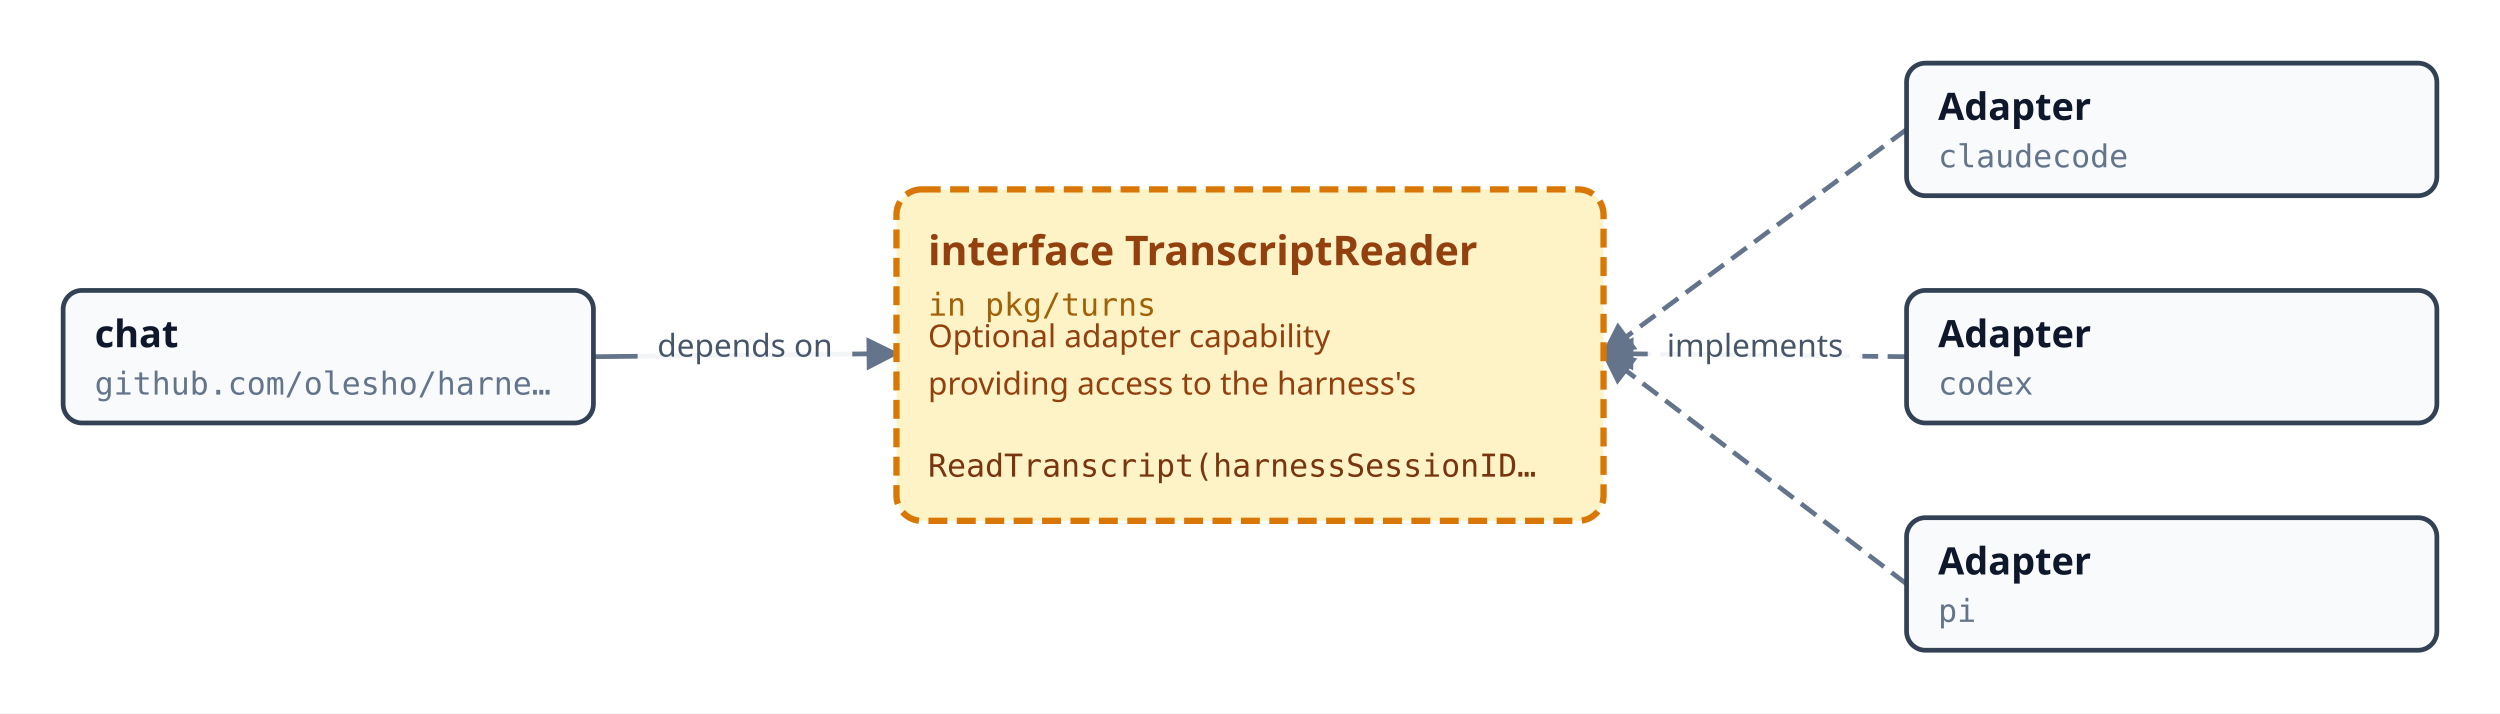
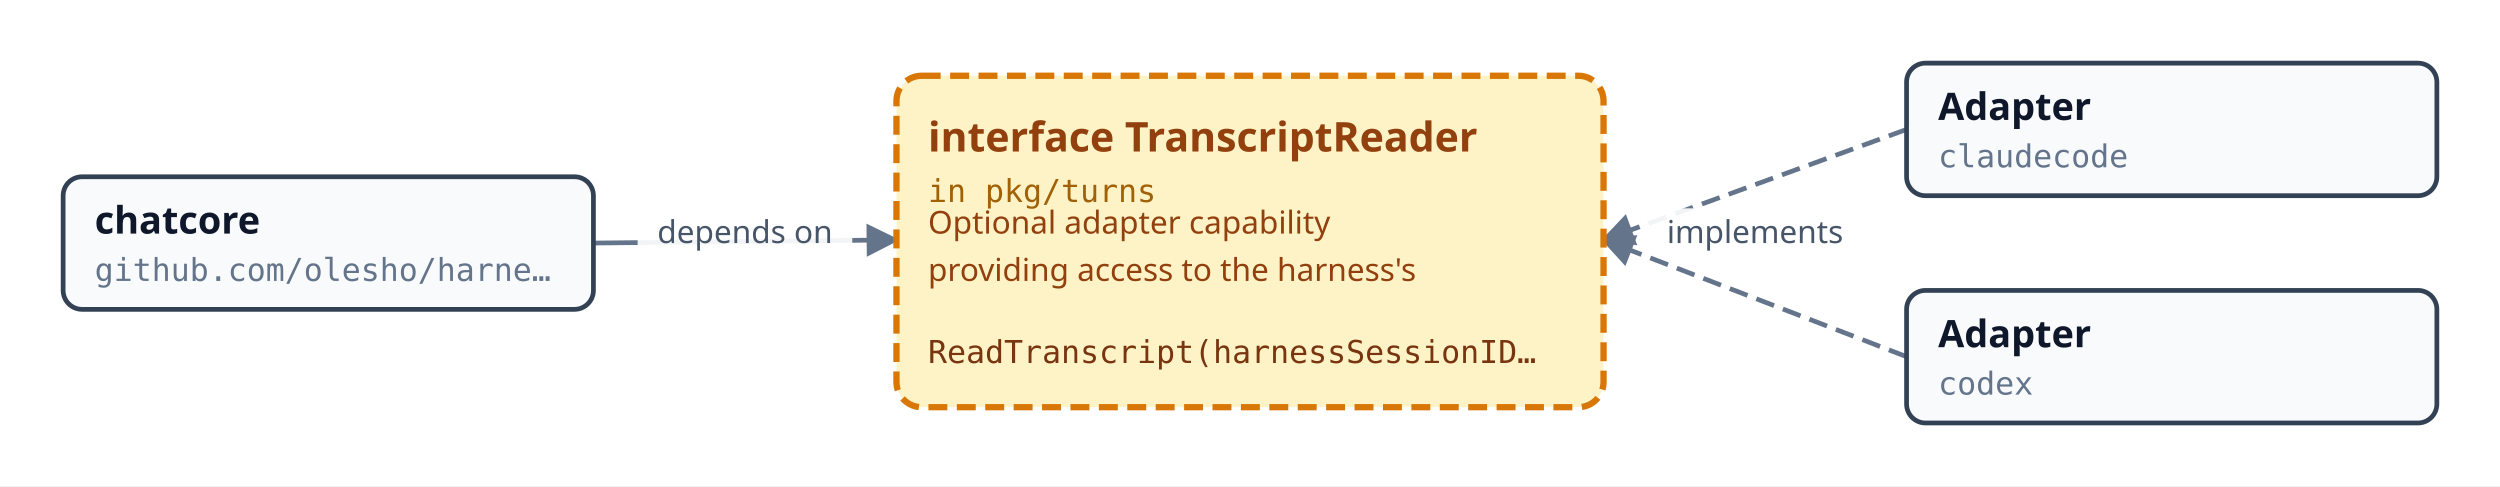
- <svg xmlns="http://www.w3.org/2000/svg" width="792" height="226" viewBox="0 0 792 226" font-family="ui-sans-serif, system-ui, sans-serif">
+ <svg xmlns="http://www.w3.org/2000/svg" width="792" height="154" viewBox="0 0 792 154" font-family="ui-sans-serif, system-ui, sans-serif">
  <defs>
    <marker id="arrow" viewBox="0 0 10 10" refX="9" refY="5" markerWidth="7" markerHeight="7" orient="auto-start-reverse">
      <path d="M0,0 L10,5 L0,10 z" fill="#64748b" />
    </marker>
  </defs>
  <rect width="100%" height="100%" fill="#ffffff" />
-   <line x1="188" y1="113" x2="284" y2="112" stroke="#64748b" stroke-width="1.5" marker-end="url(#arrow)" />
-   <g transform="translate(20,92)">
+   <line x1="188" y1="77" x2="284" y2="76" stroke="#64748b" stroke-width="1.5" marker-end="url(#arrow)" />
+   <g transform="translate(20,56)">
    <rect width="168" height="42" rx="6" fill="#f8fafc" stroke="#334155" stroke-width="1.5" />
-     <text x="10" y="18" font-size="12" font-weight="700" fill="#0f172a">chat</text>
+     <text x="10" y="18" font-size="12" font-weight="700" fill="#0f172a">chatcore</text>
    <text x="10" y="33" font-size="10" font-family="ui-monospace, monospace" fill="#64748b">github.com/olesho/harne…</text>
  </g>
-   <rect x="202" y="102" width="68" height="15" rx="3" fill="#ffffff" opacity="0.92" />
-   <text x="236" y="113" font-size="10" fill="#475569" text-anchor="middle">depends on</text>
-   <line x1="604" y1="41" x2="508" y2="112" stroke="#64748b" stroke-width="1.5" stroke-dasharray="6 3" marker-end="url(#arrow)" />
+   <rect x="202" y="66" width="68" height="15" rx="3" fill="#ffffff" opacity="0.92" />
+   <text x="236" y="77" font-size="10" fill="#475569" text-anchor="middle">depends on</text>
+   <line x1="604" y1="41" x2="508" y2="76" stroke="#64748b" stroke-width="1.5" stroke-dasharray="6 3" marker-end="url(#arrow)" />
  <g transform="translate(604,20)">
    <rect width="168" height="42" rx="6" fill="#f8fafc" stroke="#334155" stroke-width="1.5" />
    <text x="10" y="18" font-size="12" font-weight="700" fill="#0f172a">Adapter</text>
    <text x="10" y="33" font-size="10" font-family="ui-monospace, monospace" fill="#64748b">claudecode</text>
  </g>
-   <line x1="604" y1="113" x2="508" y2="112" stroke="#64748b" stroke-width="1.5" stroke-dasharray="6 3" marker-end="url(#arrow)" />
+   <line x1="604" y1="113" x2="508" y2="76" stroke="#64748b" stroke-width="1.5" stroke-dasharray="6 3" marker-end="url(#arrow)" />
  <g transform="translate(604,92)">
    <rect width="168" height="42" rx="6" fill="#f8fafc" stroke="#334155" stroke-width="1.5" />
    <text x="10" y="18" font-size="12" font-weight="700" fill="#0f172a">Adapter</text>
    <text x="10" y="33" font-size="10" font-family="ui-monospace, monospace" fill="#64748b">codex</text>
  </g>
-   <line x1="604" y1="185" x2="508" y2="112" stroke="#64748b" stroke-width="1.5" stroke-dasharray="6 3" marker-end="url(#arrow)" />
-   <g transform="translate(604,164)">
-     <rect width="168" height="42" rx="6" fill="#f8fafc" stroke="#334155" stroke-width="1.5" />
-     <text x="10" y="18" font-size="12" font-weight="700" fill="#0f172a">Adapter</text>
-     <text x="10" y="33" font-size="10" font-family="ui-monospace, monospace" fill="#64748b">pi</text>
-   </g>
-   <rect x="522" y="102" width="68" height="15" rx="3" fill="#ffffff" opacity="0.92" />
-   <text x="556" y="113" font-size="10" fill="#475569" text-anchor="middle">implements</text>
-   <g transform="translate(284,60)">
+   <rect x="522" y="66" width="68" height="15" rx="3" fill="#ffffff" opacity="0.92" />
+   <text x="556" y="77" font-size="10" fill="#475569" text-anchor="middle">implements</text>
+   <g transform="translate(284,24)">
    <rect width="224" height="105" rx="8" fill="#fef3c7" stroke="#d97706" stroke-width="2" stroke-dasharray="6 3" />
    <text x="10" y="24" font-size="13" font-weight="700" fill="#92400e">interface TranscriptReader</text>
    <text x="10" y="40" font-size="10" font-family="ui-monospace, monospace" fill="#a16207">in pkg/turns</text>
    <text x="10" y="50" font-size="10" fill="#92400e">Optional adapter capability</text>
    <text x="10" y="65" font-size="10" fill="#92400e">providing access to the harness's</text>
    <text x="10" y="91" font-size="10" font-family="ui-monospace, monospace" fill="#78350f">ReadTranscript(harnessSessionID…</text>
  </g>
</svg>
